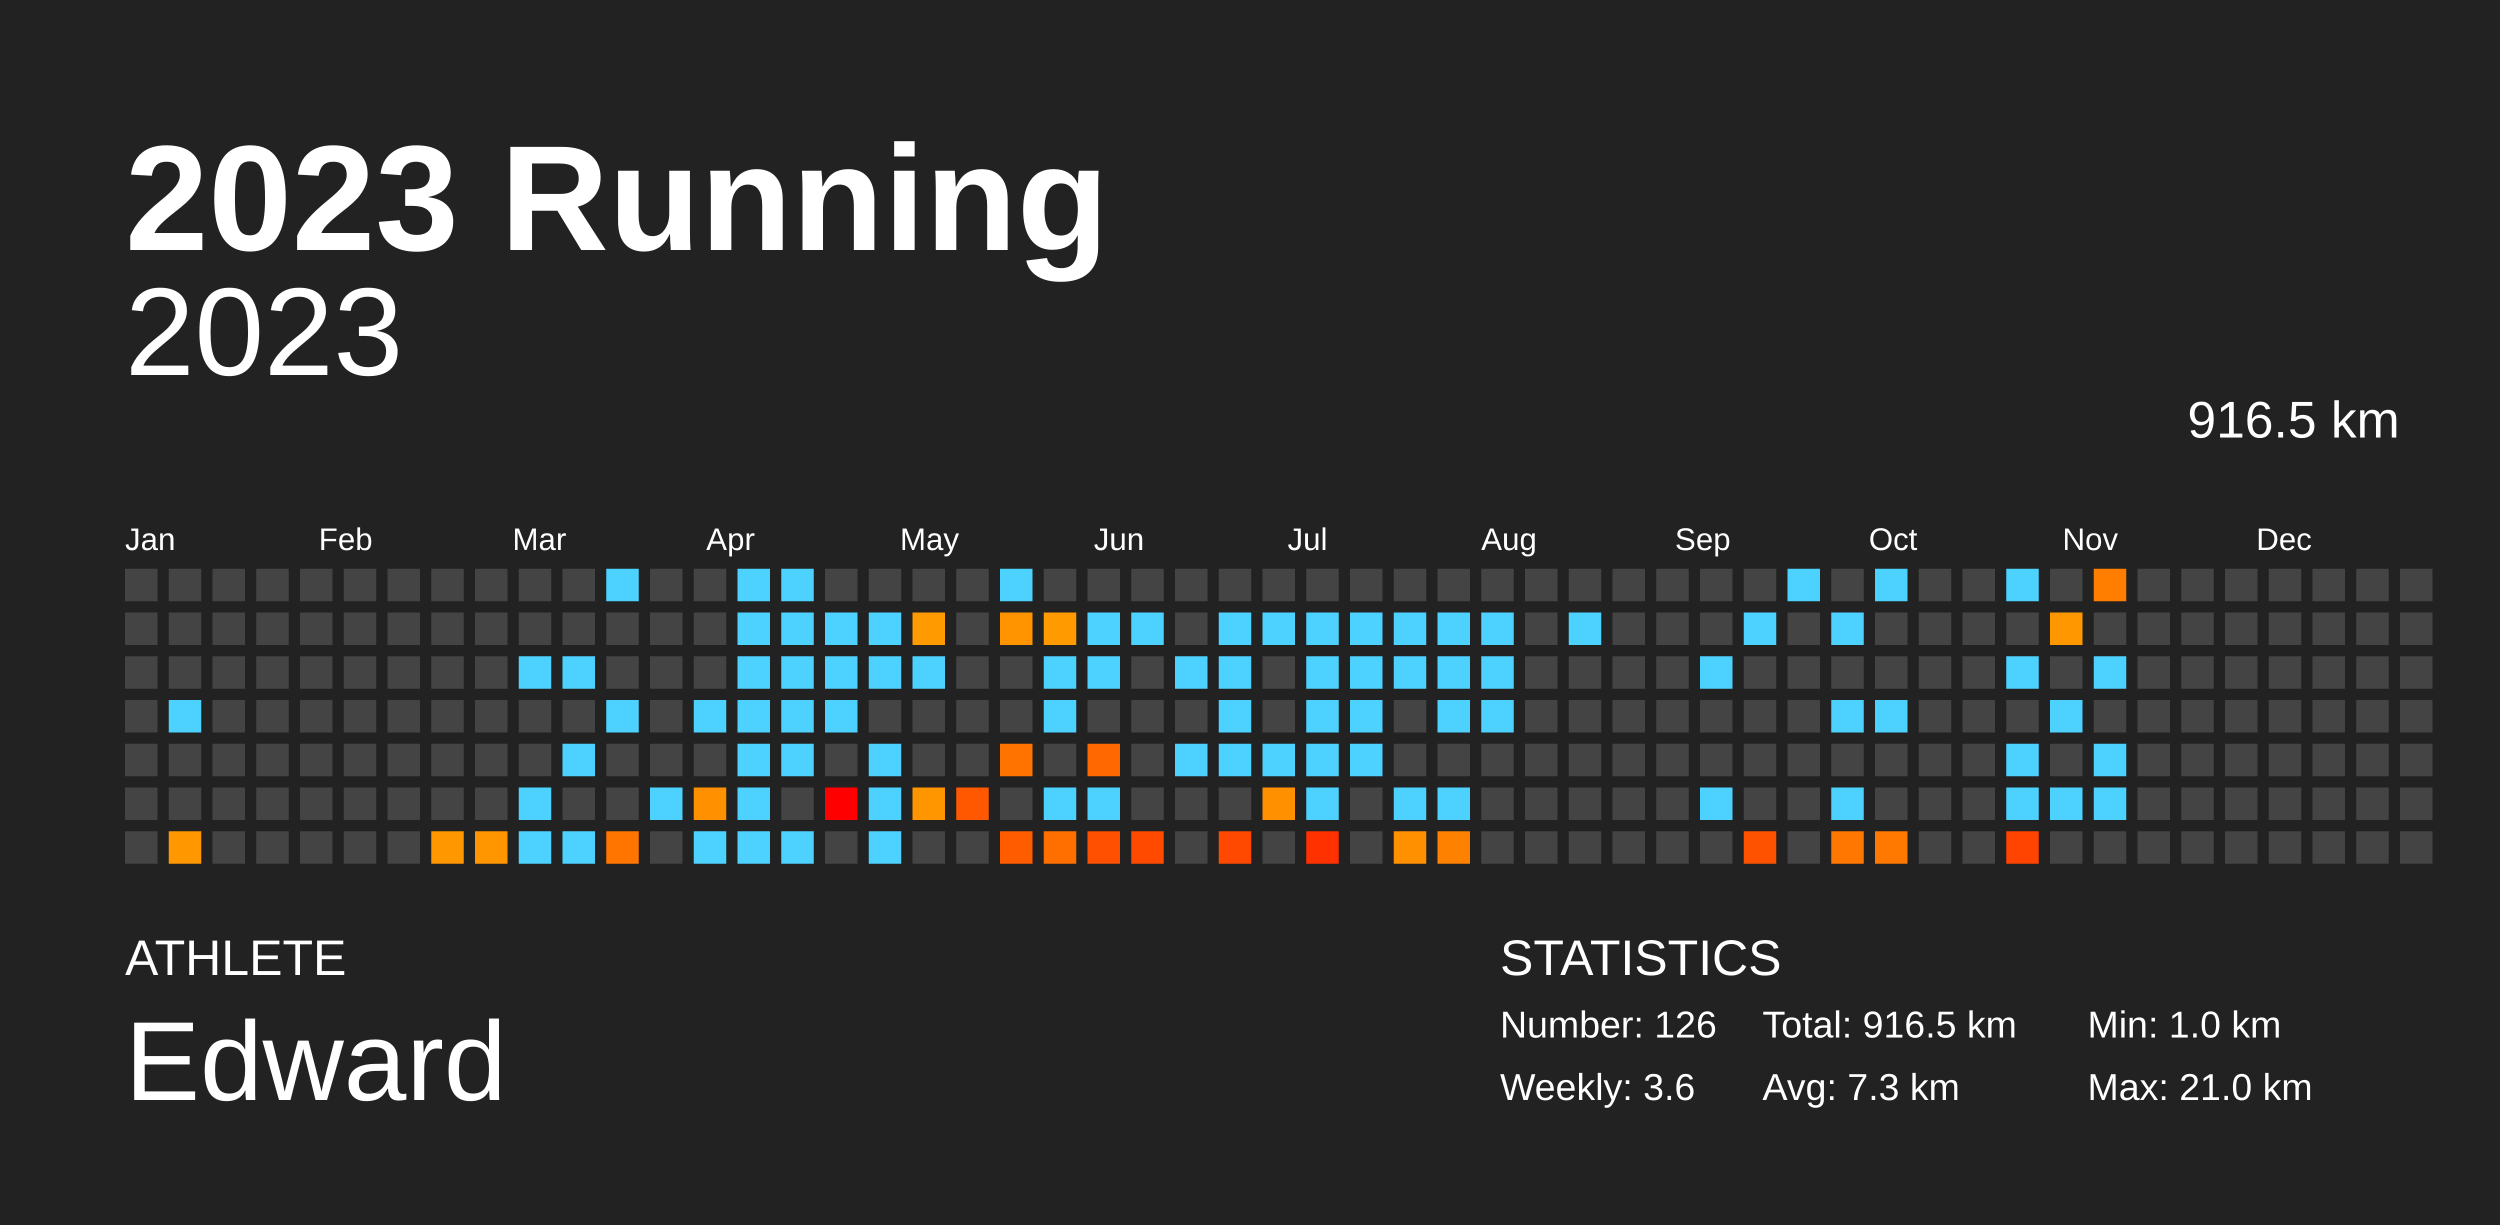
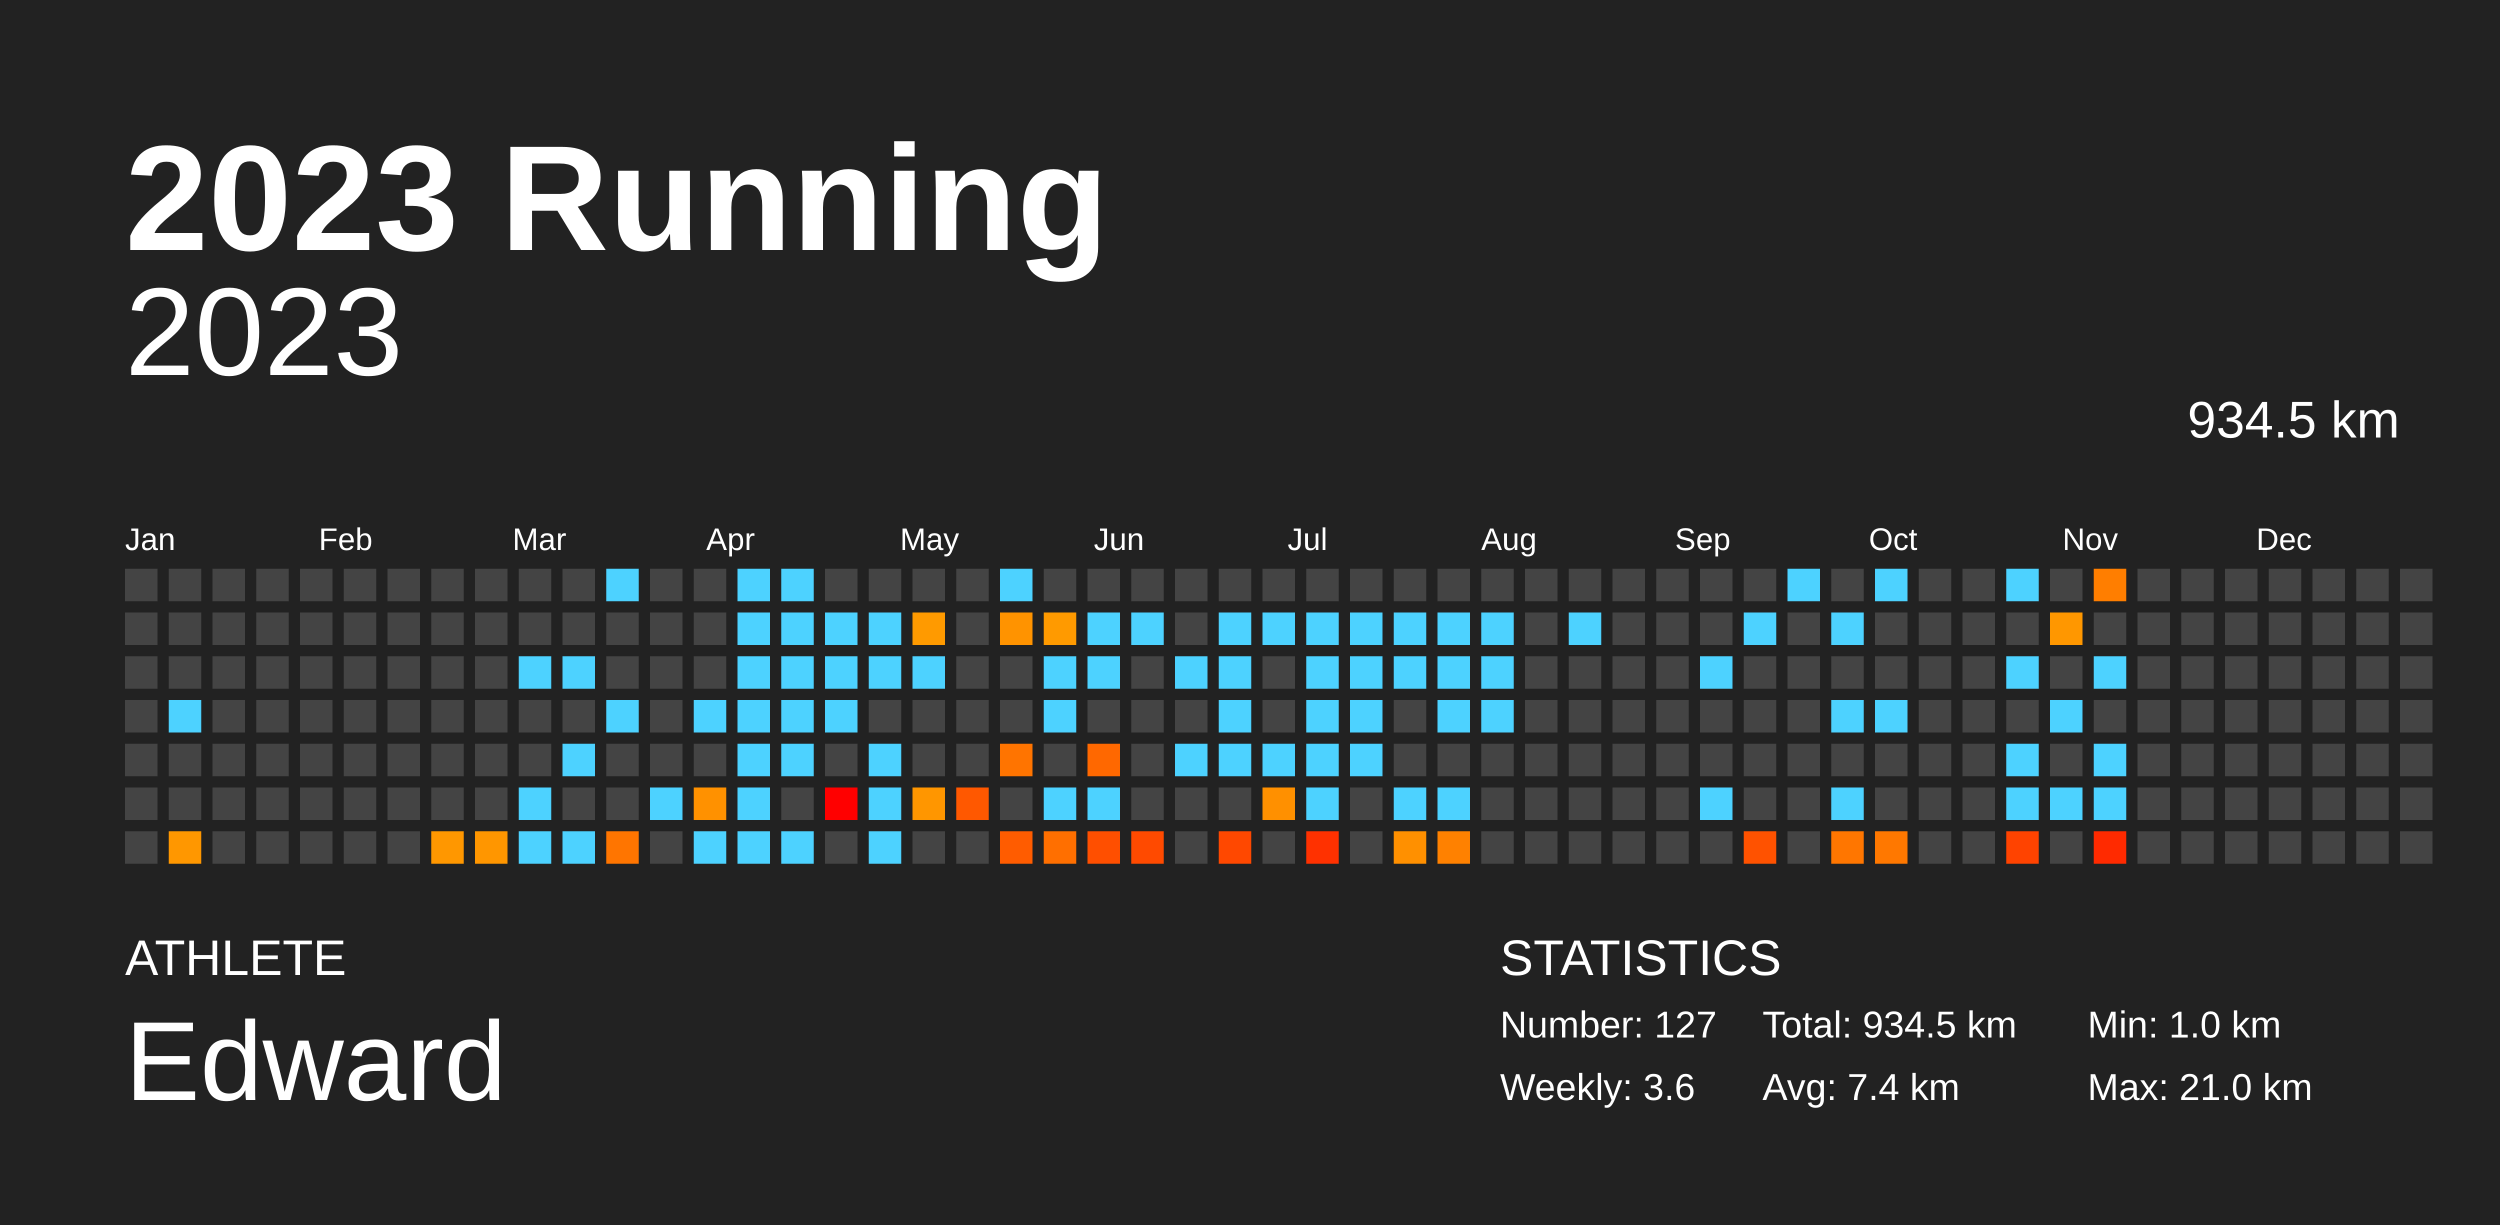
<svg xmlns="http://www.w3.org/2000/svg" baseProfile="full" height="98mm" version="1.1" viewBox="0,0,200,98" width="200mm">
  <defs />
  <rect fill="#222222" height="98" width="200" x="0" y="0" />
  <text fill="#FFFFFF" style="font-size:12px; font-family:Arial; font-weight:bold;" x="10" y="20">2023 Running</text>
  <text fill="#FFFFFF" style="font-size:4px; font-family:Arial" x="10" y="78">ATHLETE</text>
  <text fill="#FFFFFF" style="font-size:9px; font-family:Arial" x="10" y="88">Edward</text>
  <text fill="#FFFFFF" style="font-size:4px; font-family:Arial" x="120" y="78">STATISTICS</text>
-   <text fill="#FFFFFF" style="font-size:3px; font-family:Arial" x="120" y="83">Number: 126</text>
+   <text fill="#FFFFFF" style="font-size:3px; font-family:Arial" x="120" y="83">Number: 127</text>
  <text fill="#FFFFFF" style="font-size:3px; font-family:Arial" x="120" y="88">Weekly: 3.6</text>
-   <text fill="#FFFFFF" style="font-size:3px; font-family:Arial" x="141" y="83">Total: 916.5 km</text>
-   <text fill="#FFFFFF" style="font-size:3px; font-family:Arial" x="141" y="88">Avg: 7.3 km</text>
+   <text fill="#FFFFFF" style="font-size:3px; font-family:Arial" x="141" y="83">Total: 934.5 km</text>
+   <text fill="#FFFFFF" style="font-size:3px; font-family:Arial" x="141" y="88">Avg: 7.4 km</text>
  <text fill="#FFFFFF" style="font-size:3px; font-family:Arial" x="167" y="83">Min: 1.0 km</text>
  <text fill="#FFFFFF" style="font-size:3px; font-family:Arial" x="167" y="88">Max: 21.0 km</text>
  <text alignment-baseline="hanging" fill="#FFFFFF" style="font-size:10.0px; font-family:Arial;" x="10" y="30">2023</text>
-   <text alignment-baseline="hanging" fill="#FFFFFF" style="font-size:4.125px; font-family:Arial;" x="175" y="35">916.5 km</text>
+   <text alignment-baseline="hanging" fill="#FFFFFF" style="font-size:4.125px; font-family:Arial;" x="175" y="35">934.5 km</text>
  <text fill="#FFFFFF" style="font-size:2.5px; font-family:Arial" x="10.0" y="44">Jan</text>
  <text fill="#FFFFFF" style="font-size:2.5px; font-family:Arial" x="25.5" y="44">Feb</text>
  <text fill="#FFFFFF" style="font-size:2.5px; font-family:Arial" x="41.0" y="44">Mar</text>
  <text fill="#FFFFFF" style="font-size:2.5px; font-family:Arial" x="56.5" y="44">Apr</text>
  <text fill="#FFFFFF" style="font-size:2.5px; font-family:Arial" x="72.0" y="44">May</text>
  <text fill="#FFFFFF" style="font-size:2.5px; font-family:Arial" x="87.5" y="44">Jun</text>
  <text fill="#FFFFFF" style="font-size:2.5px; font-family:Arial" x="103.0" y="44">Jul</text>
  <text fill="#FFFFFF" style="font-size:2.5px; font-family:Arial" x="118.5" y="44">Aug</text>
  <text fill="#FFFFFF" style="font-size:2.5px; font-family:Arial" x="134.0" y="44">Sep</text>
  <text fill="#FFFFFF" style="font-size:2.5px; font-family:Arial" x="149.5" y="44">Oct</text>
  <text fill="#FFFFFF" style="font-size:2.5px; font-family:Arial" x="165.0" y="44">Nov</text>
  <text fill="#FFFFFF" style="font-size:2.5px; font-family:Arial" x="180.5" y="44">Dec</text>
  <rect fill="#444444" height="2.6" width="2.6" x="10.0" y="45.5" />
  <rect fill="#444444" height="2.6" width="2.6" x="10.0" y="49.0" />
  <rect fill="#444444" height="2.6" width="2.6" x="10.0" y="52.5" />
  <rect fill="#444444" height="2.6" width="2.6" x="10.0" y="56.0" />
  <rect fill="#444444" height="2.6" width="2.6" x="10.0" y="59.5" />
  <rect fill="#444444" height="2.6" width="2.6" x="10.0" y="63.0" />
  <rect fill="#444444" height="2.6" width="2.6" x="10.0" y="66.5" />
  <rect fill="#444444" height="2.6" width="2.6" x="13.5" y="45.5" />
  <rect fill="#444444" height="2.6" width="2.6" x="13.5" y="49.0" />
  <rect fill="#444444" height="2.6" width="2.6" x="13.5" y="52.5" />
  <rect fill="#4dd2ff" height="2.6" width="2.6" x="13.5" y="56.0" />
  <rect fill="#444444" height="2.6" width="2.6" x="13.5" y="59.5" />
  <rect fill="#444444" height="2.6" width="2.6" x="13.5" y="63.0" />
  <rect fill="#ff9700" height="2.6" width="2.6" x="13.5" y="66.5" />
  <rect fill="#444444" height="2.6" width="2.6" x="17.0" y="45.5" />
  <rect fill="#444444" height="2.6" width="2.6" x="17.0" y="49.0" />
  <rect fill="#444444" height="2.6" width="2.6" x="17.0" y="52.5" />
  <rect fill="#444444" height="2.6" width="2.6" x="17.0" y="56.0" />
  <rect fill="#444444" height="2.6" width="2.6" x="17.0" y="59.5" />
  <rect fill="#444444" height="2.6" width="2.6" x="17.0" y="63.0" />
  <rect fill="#444444" height="2.6" width="2.6" x="17.0" y="66.5" />
  <rect fill="#444444" height="2.6" width="2.6" x="20.5" y="45.5" />
  <rect fill="#444444" height="2.6" width="2.6" x="20.5" y="49.0" />
  <rect fill="#444444" height="2.6" width="2.6" x="20.5" y="52.5" />
  <rect fill="#444444" height="2.6" width="2.6" x="20.5" y="56.0" />
  <rect fill="#444444" height="2.6" width="2.6" x="20.5" y="59.5" />
  <rect fill="#444444" height="2.6" width="2.6" x="20.5" y="63.0" />
  <rect fill="#444444" height="2.6" width="2.6" x="20.5" y="66.5" />
  <rect fill="#444444" height="2.6" width="2.6" x="24.0" y="45.5" />
  <rect fill="#444444" height="2.6" width="2.6" x="24.0" y="49.0" />
  <rect fill="#444444" height="2.6" width="2.6" x="24.0" y="52.5" />
  <rect fill="#444444" height="2.6" width="2.6" x="24.0" y="56.0" />
  <rect fill="#444444" height="2.6" width="2.6" x="24.0" y="59.5" />
  <rect fill="#444444" height="2.6" width="2.6" x="24.0" y="63.0" />
  <rect fill="#444444" height="2.6" width="2.6" x="24.0" y="66.5" />
  <rect fill="#444444" height="2.6" width="2.6" x="27.5" y="45.5" />
  <rect fill="#444444" height="2.6" width="2.6" x="27.5" y="49.0" />
  <rect fill="#444444" height="2.6" width="2.6" x="27.5" y="52.5" />
  <rect fill="#444444" height="2.6" width="2.6" x="27.5" y="56.0" />
  <rect fill="#444444" height="2.6" width="2.6" x="27.5" y="59.5" />
  <rect fill="#444444" height="2.6" width="2.6" x="27.5" y="63.0" />
  <rect fill="#444444" height="2.6" width="2.6" x="27.5" y="66.5" />
  <rect fill="#444444" height="2.6" width="2.6" x="31.0" y="45.5" />
  <rect fill="#444444" height="2.6" width="2.6" x="31.0" y="49.0" />
  <rect fill="#444444" height="2.6" width="2.6" x="31.0" y="52.5" />
  <rect fill="#444444" height="2.6" width="2.6" x="31.0" y="56.0" />
  <rect fill="#444444" height="2.6" width="2.6" x="31.0" y="59.5" />
  <rect fill="#444444" height="2.6" width="2.6" x="31.0" y="63.0" />
  <rect fill="#444444" height="2.6" width="2.6" x="31.0" y="66.5" />
  <rect fill="#444444" height="2.6" width="2.6" x="34.5" y="45.5" />
  <rect fill="#444444" height="2.6" width="2.6" x="34.5" y="49.0" />
  <rect fill="#444444" height="2.6" width="2.6" x="34.5" y="52.5" />
  <rect fill="#444444" height="2.6" width="2.6" x="34.5" y="56.0" />
  <rect fill="#444444" height="2.6" width="2.6" x="34.5" y="59.5" />
  <rect fill="#444444" height="2.6" width="2.6" x="34.5" y="63.0" />
  <rect fill="#ff9700" height="2.6" width="2.6" x="34.5" y="66.5" />
  <rect fill="#444444" height="2.6" width="2.6" x="38.0" y="45.5" />
  <rect fill="#444444" height="2.6" width="2.6" x="38.0" y="49.0" />
  <rect fill="#444444" height="2.6" width="2.6" x="38.0" y="52.5" />
  <rect fill="#444444" height="2.6" width="2.6" x="38.0" y="56.0" />
  <rect fill="#444444" height="2.6" width="2.6" x="38.0" y="59.5" />
  <rect fill="#444444" height="2.6" width="2.6" x="38.0" y="63.0" />
  <rect fill="#ff9600" height="2.6" width="2.6" x="38.0" y="66.5" />
  <rect fill="#444444" height="2.6" width="2.6" x="41.5" y="45.5" />
  <rect fill="#444444" height="2.6" width="2.6" x="41.5" y="49.0" />
  <rect fill="#4dd2ff" height="2.6" width="2.6" x="41.5" y="52.5" />
  <rect fill="#444444" height="2.6" width="2.6" x="41.5" y="56.0" />
  <rect fill="#444444" height="2.6" width="2.6" x="41.5" y="59.5" />
  <rect fill="#4dd2ff" height="2.6" width="2.6" x="41.5" y="63.0" />
  <rect fill="#4dd2ff" height="2.6" width="2.6" x="41.5" y="66.5" />
  <rect fill="#444444" height="2.6" width="2.6" x="45.0" y="45.5" />
  <rect fill="#444444" height="2.6" width="2.6" x="45.0" y="49.0" />
  <rect fill="#4dd2ff" height="2.6" width="2.6" x="45.0" y="52.5" />
  <rect fill="#444444" height="2.6" width="2.6" x="45.0" y="56.0" />
  <rect fill="#4dd2ff" height="2.6" width="2.6" x="45.0" y="59.5" />
  <rect fill="#444444" height="2.6" width="2.6" x="45.0" y="63.0" />
  <rect fill="#4dd2ff" height="2.6" width="2.6" x="45.0" y="66.5" />
  <rect fill="#4dd2ff" height="2.6" width="2.6" x="48.5" y="45.5" />
  <rect fill="#444444" height="2.6" width="2.6" x="48.5" y="49.0" />
  <rect fill="#444444" height="2.6" width="2.6" x="48.5" y="52.5" />
  <rect fill="#4dd2ff" height="2.6" width="2.6" x="48.5" y="56.0" />
  <rect fill="#444444" height="2.6" width="2.6" x="48.5" y="59.5" />
  <rect fill="#444444" height="2.6" width="2.6" x="48.5" y="63.0" />
  <rect fill="#ff7500" height="2.6" width="2.6" x="48.5" y="66.5" />
  <rect fill="#444444" height="2.6" width="2.6" x="52.0" y="45.5" />
  <rect fill="#444444" height="2.6" width="2.6" x="52.0" y="49.0" />
  <rect fill="#444444" height="2.6" width="2.6" x="52.0" y="52.5" />
  <rect fill="#444444" height="2.6" width="2.6" x="52.0" y="56.0" />
  <rect fill="#444444" height="2.6" width="2.6" x="52.0" y="59.5" />
  <rect fill="#4dd2ff" height="2.6" width="2.6" x="52.0" y="63.0" />
  <rect fill="#444444" height="2.6" width="2.6" x="52.0" y="66.5" />
  <rect fill="#444444" height="2.6" width="2.6" x="55.5" y="45.5" />
  <rect fill="#444444" height="2.6" width="2.6" x="55.5" y="49.0" />
  <rect fill="#444444" height="2.6" width="2.6" x="55.5" y="52.5" />
  <rect fill="#4dd2ff" height="2.6" width="2.6" x="55.5" y="56.0" />
  <rect fill="#444444" height="2.6" width="2.6" x="55.5" y="59.5" />
  <rect fill="#ff9100" height="2.6" width="2.6" x="55.5" y="63.0" />
  <rect fill="#4dd2ff" height="2.6" width="2.6" x="55.5" y="66.5" />
  <rect fill="#4dd2ff" height="2.6" width="2.6" x="59.0" y="45.5" />
  <rect fill="#4dd2ff" height="2.6" width="2.6" x="59.0" y="49.0" />
  <rect fill="#4dd2ff" height="2.6" width="2.6" x="59.0" y="52.5" />
  <rect fill="#4dd2ff" height="2.6" width="2.6" x="59.0" y="56.0" />
  <rect fill="#4dd2ff" height="2.6" width="2.6" x="59.0" y="59.5" />
  <rect fill="#4dd2ff" height="2.6" width="2.6" x="59.0" y="63.0" />
  <rect fill="#4dd2ff" height="2.6" width="2.6" x="59.0" y="66.5" />
  <rect fill="#4dd2ff" height="2.6" width="2.6" x="62.5" y="45.5" />
  <rect fill="#4dd2ff" height="2.6" width="2.6" x="62.5" y="49.0" />
  <rect fill="#4dd2ff" height="2.6" width="2.6" x="62.5" y="52.5" />
  <rect fill="#4dd2ff" height="2.6" width="2.6" x="62.5" y="56.0" />
  <rect fill="#4dd2ff" height="2.6" width="2.6" x="62.5" y="59.5" />
  <rect fill="#444444" height="2.6" width="2.6" x="62.5" y="63.0" />
  <rect fill="#4dd2ff" height="2.6" width="2.6" x="62.5" y="66.5" />
  <rect fill="#444444" height="2.6" width="2.6" x="66.0" y="45.5" />
  <rect fill="#4dd2ff" height="2.6" width="2.6" x="66.0" y="49.0" />
  <rect fill="#4dd2ff" height="2.6" width="2.6" x="66.0" y="52.5" />
  <rect fill="#4dd2ff" height="2.6" width="2.6" x="66.0" y="56.0" />
  <rect fill="#444444" height="2.6" width="2.6" x="66.0" y="59.5" />
  <rect fill="red" height="2.6" width="2.6" x="66.0" y="63.0" />
  <rect fill="#444444" height="2.6" width="2.6" x="66.0" y="66.5" />
  <rect fill="#444444" height="2.6" width="2.6" x="69.5" y="45.5" />
  <rect fill="#4dd2ff" height="2.6" width="2.6" x="69.5" y="49.0" />
  <rect fill="#4dd2ff" height="2.6" width="2.6" x="69.5" y="52.5" />
  <rect fill="#444444" height="2.6" width="2.6" x="69.5" y="56.0" />
  <rect fill="#4dd2ff" height="2.6" width="2.6" x="69.5" y="59.5" />
  <rect fill="#4dd2ff" height="2.6" width="2.6" x="69.5" y="63.0" />
  <rect fill="#4dd2ff" height="2.6" width="2.6" x="69.5" y="66.5" />
  <rect fill="#444444" height="2.6" width="2.6" x="73.0" y="45.5" />
  <rect fill="#ff9a00" height="2.6" width="2.6" x="73.0" y="49.0" />
  <rect fill="#4dd2ff" height="2.6" width="2.6" x="73.0" y="52.5" />
  <rect fill="#444444" height="2.6" width="2.6" x="73.0" y="56.0" />
  <rect fill="#444444" height="2.6" width="2.6" x="73.0" y="59.5" />
  <rect fill="#ff9600" height="2.6" width="2.6" x="73.0" y="63.0" />
  <rect fill="#444444" height="2.6" width="2.6" x="73.0" y="66.5" />
  <rect fill="#444444" height="2.6" width="2.6" x="76.5" y="45.5" />
  <rect fill="#444444" height="2.6" width="2.6" x="76.5" y="49.0" />
  <rect fill="#444444" height="2.6" width="2.6" x="76.5" y="52.5" />
  <rect fill="#444444" height="2.6" width="2.6" x="76.5" y="56.0" />
  <rect fill="#444444" height="2.6" width="2.6" x="76.5" y="59.5" />
  <rect fill="#ff5800" height="2.6" width="2.6" x="76.5" y="63.0" />
  <rect fill="#444444" height="2.6" width="2.6" x="76.5" y="66.5" />
  <rect fill="#4dd2ff" height="2.6" width="2.6" x="80.0" y="45.5" />
  <rect fill="#ff9300" height="2.6" width="2.6" x="80.0" y="49.0" />
  <rect fill="#444444" height="2.6" width="2.6" x="80.0" y="52.5" />
  <rect fill="#444444" height="2.6" width="2.6" x="80.0" y="56.0" />
  <rect fill="#ff7400" height="2.6" width="2.6" x="80.0" y="59.5" />
  <rect fill="#444444" height="2.6" width="2.6" x="80.0" y="63.0" />
  <rect fill="#ff5c00" height="2.6" width="2.6" x="80.0" y="66.5" />
  <rect fill="#444444" height="2.6" width="2.6" x="83.5" y="45.5" />
  <rect fill="#ff9a00" height="2.6" width="2.6" x="83.5" y="49.0" />
  <rect fill="#4dd2ff" height="2.6" width="2.6" x="83.5" y="52.5" />
  <rect fill="#4dd2ff" height="2.6" width="2.6" x="83.5" y="56.0" />
  <rect fill="#444444" height="2.6" width="2.6" x="83.5" y="59.5" />
  <rect fill="#4dd2ff" height="2.6" width="2.6" x="83.5" y="63.0" />
  <rect fill="#ff6f00" height="2.6" width="2.6" x="83.5" y="66.5" />
  <rect fill="#444444" height="2.6" width="2.6" x="87.0" y="45.5" />
  <rect fill="#4dd2ff" height="2.6" width="2.6" x="87.0" y="49.0" />
  <rect fill="#4dd2ff" height="2.6" width="2.6" x="87.0" y="52.5" />
  <rect fill="#444444" height="2.6" width="2.6" x="87.0" y="56.0" />
  <rect fill="#ff6800" height="2.6" width="2.6" x="87.0" y="59.5" />
  <rect fill="#4dd2ff" height="2.6" width="2.6" x="87.0" y="63.0" />
  <rect fill="#ff4f00" height="2.6" width="2.6" x="87.0" y="66.5" />
  <rect fill="#444444" height="2.6" width="2.6" x="90.5" y="45.5" />
  <rect fill="#4dd2ff" height="2.6" width="2.6" x="90.5" y="49.0" />
  <rect fill="#444444" height="2.6" width="2.6" x="90.5" y="52.5" />
  <rect fill="#444444" height="2.6" width="2.6" x="90.5" y="56.0" />
  <rect fill="#444444" height="2.6" width="2.6" x="90.5" y="59.5" />
  <rect fill="#444444" height="2.6" width="2.6" x="90.5" y="63.0" />
  <rect fill="#ff4a00" height="2.6" width="2.6" x="90.5" y="66.5" />
  <rect fill="#444444" height="2.6" width="2.6" x="94.0" y="45.5" />
  <rect fill="#444444" height="2.6" width="2.6" x="94.0" y="49.0" />
  <rect fill="#4dd2ff" height="2.6" width="2.6" x="94.0" y="52.5" />
  <rect fill="#444444" height="2.6" width="2.6" x="94.0" y="56.0" />
  <rect fill="#4dd2ff" height="2.6" width="2.6" x="94.0" y="59.5" />
  <rect fill="#444444" height="2.6" width="2.6" x="94.0" y="63.0" />
  <rect fill="#444444" height="2.6" width="2.6" x="94.0" y="66.5" />
  <rect fill="#444444" height="2.6" width="2.6" x="97.5" y="45.5" />
  <rect fill="#4dd2ff" height="2.6" width="2.6" x="97.5" y="49.0" />
  <rect fill="#4dd2ff" height="2.6" width="2.6" x="97.5" y="52.5" />
  <rect fill="#4dd2ff" height="2.6" width="2.6" x="97.5" y="56.0" />
  <rect fill="#4dd2ff" height="2.6" width="2.6" x="97.5" y="59.5" />
  <rect fill="#444444" height="2.6" width="2.6" x="97.5" y="63.0" />
  <rect fill="#ff4800" height="2.6" width="2.6" x="97.5" y="66.5" />
  <rect fill="#444444" height="2.6" width="2.6" x="101.0" y="45.5" />
  <rect fill="#4dd2ff" height="2.6" width="2.6" x="101.0" y="49.0" />
  <rect fill="#444444" height="2.6" width="2.6" x="101.0" y="52.5" />
  <rect fill="#444444" height="2.6" width="2.6" x="101.0" y="56.0" />
  <rect fill="#4dd2ff" height="2.6" width="2.6" x="101.0" y="59.5" />
  <rect fill="#ff9000" height="2.6" width="2.6" x="101.0" y="63.0" />
  <rect fill="#444444" height="2.6" width="2.6" x="101.0" y="66.5" />
  <rect fill="#444444" height="2.6" width="2.6" x="104.5" y="45.5" />
  <rect fill="#4dd2ff" height="2.6" width="2.6" x="104.5" y="49.0" />
  <rect fill="#4dd2ff" height="2.6" width="2.6" x="104.5" y="52.5" />
  <rect fill="#4dd2ff" height="2.6" width="2.6" x="104.5" y="56.0" />
  <rect fill="#4dd2ff" height="2.6" width="2.6" x="104.5" y="59.5" />
  <rect fill="#4dd2ff" height="2.6" width="2.6" x="104.5" y="63.0" />
  <rect fill="#ff3100" height="2.6" width="2.6" x="104.5" y="66.5" />
  <rect fill="#444444" height="2.6" width="2.6" x="108.0" y="45.5" />
  <rect fill="#4dd2ff" height="2.6" width="2.6" x="108.0" y="49.0" />
  <rect fill="#4dd2ff" height="2.6" width="2.6" x="108.0" y="52.5" />
  <rect fill="#4dd2ff" height="2.6" width="2.6" x="108.0" y="56.0" />
  <rect fill="#4dd2ff" height="2.6" width="2.6" x="108.0" y="59.5" />
  <rect fill="#444444" height="2.6" width="2.6" x="108.0" y="63.0" />
  <rect fill="#444444" height="2.6" width="2.6" x="108.0" y="66.5" />
  <rect fill="#444444" height="2.6" width="2.6" x="111.5" y="45.5" />
  <rect fill="#4dd2ff" height="2.6" width="2.6" x="111.5" y="49.0" />
  <rect fill="#4dd2ff" height="2.6" width="2.6" x="111.5" y="52.5" />
  <rect fill="#444444" height="2.6" width="2.6" x="111.5" y="56.0" />
  <rect fill="#444444" height="2.6" width="2.6" x="111.5" y="59.5" />
  <rect fill="#4dd2ff" height="2.6" width="2.6" x="111.5" y="63.0" />
  <rect fill="#ff9000" height="2.6" width="2.6" x="111.5" y="66.5" />
  <rect fill="#444444" height="2.6" width="2.6" x="115.0" y="45.5" />
  <rect fill="#4dd2ff" height="2.6" width="2.6" x="115.0" y="49.0" />
  <rect fill="#4dd2ff" height="2.6" width="2.6" x="115.0" y="52.5" />
  <rect fill="#4dd2ff" height="2.6" width="2.6" x="115.0" y="56.0" />
  <rect fill="#444444" height="2.6" width="2.6" x="115.0" y="59.5" />
  <rect fill="#4dd2ff" height="2.6" width="2.6" x="115.0" y="63.0" />
  <rect fill="#ff8100" height="2.6" width="2.6" x="115.0" y="66.5" />
  <rect fill="#444444" height="2.6" width="2.6" x="118.5" y="45.5" />
  <rect fill="#4dd2ff" height="2.6" width="2.6" x="118.5" y="49.0" />
  <rect fill="#4dd2ff" height="2.6" width="2.6" x="118.5" y="52.5" />
  <rect fill="#4dd2ff" height="2.6" width="2.6" x="118.5" y="56.0" />
  <rect fill="#444444" height="2.6" width="2.6" x="118.5" y="59.5" />
  <rect fill="#444444" height="2.6" width="2.6" x="118.5" y="63.0" />
  <rect fill="#444444" height="2.6" width="2.6" x="118.5" y="66.5" />
  <rect fill="#444444" height="2.6" width="2.6" x="122.0" y="45.5" />
  <rect fill="#444444" height="2.6" width="2.6" x="122.0" y="49.0" />
  <rect fill="#444444" height="2.6" width="2.6" x="122.0" y="52.5" />
  <rect fill="#444444" height="2.6" width="2.6" x="122.0" y="56.0" />
  <rect fill="#444444" height="2.6" width="2.6" x="122.0" y="59.5" />
  <rect fill="#444444" height="2.6" width="2.6" x="122.0" y="63.0" />
  <rect fill="#444444" height="2.6" width="2.6" x="122.0" y="66.5" />
  <rect fill="#444444" height="2.6" width="2.6" x="125.5" y="45.5" />
  <rect fill="#4dd2ff" height="2.6" width="2.6" x="125.5" y="49.0" />
  <rect fill="#444444" height="2.6" width="2.6" x="125.5" y="52.5" />
  <rect fill="#444444" height="2.6" width="2.6" x="125.5" y="56.0" />
  <rect fill="#444444" height="2.6" width="2.6" x="125.5" y="59.5" />
  <rect fill="#444444" height="2.6" width="2.6" x="125.5" y="63.0" />
  <rect fill="#444444" height="2.6" width="2.6" x="125.5" y="66.5" />
  <rect fill="#444444" height="2.6" width="2.6" x="129.0" y="45.5" />
  <rect fill="#444444" height="2.6" width="2.6" x="129.0" y="49.0" />
  <rect fill="#444444" height="2.6" width="2.6" x="129.0" y="52.5" />
  <rect fill="#444444" height="2.6" width="2.6" x="129.0" y="56.0" />
  <rect fill="#444444" height="2.6" width="2.6" x="129.0" y="59.5" />
  <rect fill="#444444" height="2.6" width="2.6" x="129.0" y="63.0" />
  <rect fill="#444444" height="2.6" width="2.6" x="129.0" y="66.5" />
  <rect fill="#444444" height="2.6" width="2.6" x="132.5" y="45.5" />
  <rect fill="#444444" height="2.6" width="2.6" x="132.5" y="49.0" />
  <rect fill="#444444" height="2.6" width="2.6" x="132.5" y="52.5" />
  <rect fill="#444444" height="2.6" width="2.6" x="132.5" y="56.0" />
  <rect fill="#444444" height="2.6" width="2.6" x="132.5" y="59.5" />
  <rect fill="#444444" height="2.6" width="2.6" x="132.5" y="63.0" />
  <rect fill="#444444" height="2.6" width="2.6" x="132.5" y="66.5" />
  <rect fill="#444444" height="2.6" width="2.6" x="136.0" y="45.5" />
  <rect fill="#444444" height="2.6" width="2.6" x="136.0" y="49.0" />
  <rect fill="#4dd2ff" height="2.6" width="2.6" x="136.0" y="52.5" />
  <rect fill="#444444" height="2.6" width="2.6" x="136.0" y="56.0" />
  <rect fill="#444444" height="2.6" width="2.6" x="136.0" y="59.5" />
  <rect fill="#4dd2ff" height="2.6" width="2.6" x="136.0" y="63.0" />
  <rect fill="#444444" height="2.6" width="2.6" x="136.0" y="66.5" />
  <rect fill="#444444" height="2.6" width="2.6" x="139.5" y="45.5" />
  <rect fill="#4dd2ff" height="2.6" width="2.6" x="139.5" y="49.0" />
  <rect fill="#444444" height="2.6" width="2.6" x="139.5" y="52.5" />
  <rect fill="#444444" height="2.6" width="2.6" x="139.5" y="56.0" />
  <rect fill="#444444" height="2.6" width="2.6" x="139.5" y="59.5" />
  <rect fill="#444444" height="2.6" width="2.6" x="139.5" y="63.0" />
  <rect fill="#ff5200" height="2.6" width="2.6" x="139.5" y="66.5" />
  <rect fill="#4dd2ff" height="2.6" width="2.6" x="143.0" y="45.5" />
  <rect fill="#444444" height="2.6" width="2.6" x="143.0" y="49.0" />
  <rect fill="#444444" height="2.6" width="2.6" x="143.0" y="52.5" />
  <rect fill="#444444" height="2.6" width="2.6" x="143.0" y="56.0" />
  <rect fill="#444444" height="2.6" width="2.6" x="143.0" y="59.5" />
  <rect fill="#444444" height="2.6" width="2.6" x="143.0" y="63.0" />
  <rect fill="#444444" height="2.6" width="2.6" x="143.0" y="66.5" />
  <rect fill="#444444" height="2.6" width="2.6" x="146.5" y="45.5" />
  <rect fill="#4dd2ff" height="2.6" width="2.6" x="146.5" y="49.0" />
  <rect fill="#444444" height="2.6" width="2.6" x="146.5" y="52.5" />
  <rect fill="#4dd2ff" height="2.6" width="2.6" x="146.5" y="56.0" />
  <rect fill="#444444" height="2.6" width="2.6" x="146.5" y="59.5" />
  <rect fill="#4dd2ff" height="2.6" width="2.6" x="146.5" y="63.0" />
  <rect fill="#ff7600" height="2.6" width="2.6" x="146.5" y="66.5" />
  <rect fill="#4dd2ff" height="2.6" width="2.6" x="150.0" y="45.5" />
  <rect fill="#444444" height="2.6" width="2.6" x="150.0" y="49.0" />
  <rect fill="#444444" height="2.6" width="2.6" x="150.0" y="52.5" />
  <rect fill="#4dd2ff" height="2.6" width="2.6" x="150.0" y="56.0" />
  <rect fill="#444444" height="2.6" width="2.6" x="150.0" y="59.5" />
  <rect fill="#444444" height="2.6" width="2.6" x="150.0" y="63.0" />
  <rect fill="#ff7800" height="2.6" width="2.6" x="150.0" y="66.5" />
  <rect fill="#444444" height="2.6" width="2.6" x="153.5" y="45.5" />
  <rect fill="#444444" height="2.6" width="2.6" x="153.5" y="49.0" />
  <rect fill="#444444" height="2.6" width="2.6" x="153.5" y="52.5" />
  <rect fill="#444444" height="2.6" width="2.6" x="153.5" y="56.0" />
  <rect fill="#444444" height="2.6" width="2.6" x="153.5" y="59.5" />
  <rect fill="#444444" height="2.6" width="2.6" x="153.5" y="63.0" />
  <rect fill="#444444" height="2.6" width="2.6" x="153.5" y="66.5" />
  <rect fill="#444444" height="2.6" width="2.6" x="157.0" y="45.5" />
  <rect fill="#444444" height="2.6" width="2.6" x="157.0" y="49.0" />
  <rect fill="#444444" height="2.6" width="2.6" x="157.0" y="52.5" />
  <rect fill="#444444" height="2.6" width="2.6" x="157.0" y="56.0" />
  <rect fill="#444444" height="2.6" width="2.6" x="157.0" y="59.5" />
  <rect fill="#444444" height="2.6" width="2.6" x="157.0" y="63.0" />
  <rect fill="#444444" height="2.6" width="2.6" x="157.0" y="66.5" />
  <rect fill="#4dd2ff" height="2.6" width="2.6" x="160.5" y="45.5" />
  <rect fill="#444444" height="2.6" width="2.6" x="160.5" y="49.0" />
  <rect fill="#4dd2ff" height="2.6" width="2.6" x="160.5" y="52.5" />
  <rect fill="#444444" height="2.6" width="2.6" x="160.5" y="56.0" />
  <rect fill="#4dd2ff" height="2.6" width="2.6" x="160.5" y="59.5" />
  <rect fill="#4dd2ff" height="2.6" width="2.6" x="160.5" y="63.0" />
  <rect fill="#ff4300" height="2.6" width="2.6" x="160.5" y="66.5" />
  <rect fill="#444444" height="2.6" width="2.6" x="164.0" y="45.5" />
  <rect fill="#ff9700" height="2.6" width="2.6" x="164.0" y="49.0" />
  <rect fill="#444444" height="2.6" width="2.6" x="164.0" y="52.5" />
  <rect fill="#4dd2ff" height="2.6" width="2.6" x="164.0" y="56.0" />
  <rect fill="#444444" height="2.6" width="2.6" x="164.0" y="59.5" />
  <rect fill="#4dd2ff" height="2.6" width="2.6" x="164.0" y="63.0" />
  <rect fill="#444444" height="2.6" width="2.6" x="164.0" y="66.5" />
  <rect fill="#ff7e00" height="2.6" width="2.6" x="167.5" y="45.5" />
  <rect fill="#444444" height="2.6" width="2.6" x="167.5" y="49.0" />
  <rect fill="#4dd2ff" height="2.6" width="2.6" x="167.5" y="52.5" />
  <rect fill="#444444" height="2.6" width="2.6" x="167.5" y="56.0" />
  <rect fill="#4dd2ff" height="2.6" width="2.6" x="167.5" y="59.5" />
  <rect fill="#4dd2ff" height="2.6" width="2.6" x="167.5" y="63.0" />
-   <rect fill="#444444" height="2.6" width="2.6" x="167.5" y="66.5" />
+   <rect fill="#ff2a00" height="2.6" width="2.6" x="167.5" y="66.5" />
  <rect fill="#444444" height="2.6" width="2.6" x="171.0" y="45.5" />
  <rect fill="#444444" height="2.6" width="2.6" x="171.0" y="49.0" />
  <rect fill="#444444" height="2.6" width="2.6" x="171.0" y="52.5" />
  <rect fill="#444444" height="2.6" width="2.6" x="171.0" y="56.0" />
  <rect fill="#444444" height="2.6" width="2.6" x="171.0" y="59.5" />
  <rect fill="#444444" height="2.6" width="2.6" x="171.0" y="63.0" />
  <rect fill="#444444" height="2.6" width="2.6" x="171.0" y="66.5" />
  <rect fill="#444444" height="2.6" width="2.6" x="174.5" y="45.5" />
  <rect fill="#444444" height="2.6" width="2.6" x="174.5" y="49.0" />
  <rect fill="#444444" height="2.6" width="2.6" x="174.5" y="52.5" />
  <rect fill="#444444" height="2.6" width="2.6" x="174.5" y="56.0" />
  <rect fill="#444444" height="2.6" width="2.6" x="174.5" y="59.5" />
  <rect fill="#444444" height="2.6" width="2.6" x="174.5" y="63.0" />
  <rect fill="#444444" height="2.6" width="2.6" x="174.5" y="66.5" />
  <rect fill="#444444" height="2.6" width="2.6" x="178.0" y="45.5" />
  <rect fill="#444444" height="2.6" width="2.6" x="178.0" y="49.0" />
  <rect fill="#444444" height="2.6" width="2.6" x="178.0" y="52.5" />
  <rect fill="#444444" height="2.6" width="2.6" x="178.0" y="56.0" />
  <rect fill="#444444" height="2.6" width="2.6" x="178.0" y="59.5" />
  <rect fill="#444444" height="2.6" width="2.6" x="178.0" y="63.0" />
  <rect fill="#444444" height="2.6" width="2.6" x="178.0" y="66.5" />
  <rect fill="#444444" height="2.6" width="2.6" x="181.5" y="45.5" />
  <rect fill="#444444" height="2.6" width="2.6" x="181.5" y="49.0" />
  <rect fill="#444444" height="2.6" width="2.6" x="181.5" y="52.5" />
  <rect fill="#444444" height="2.6" width="2.6" x="181.5" y="56.0" />
  <rect fill="#444444" height="2.6" width="2.6" x="181.5" y="59.5" />
  <rect fill="#444444" height="2.6" width="2.6" x="181.5" y="63.0" />
  <rect fill="#444444" height="2.6" width="2.6" x="181.5" y="66.5" />
  <rect fill="#444444" height="2.6" width="2.6" x="185.0" y="45.5" />
  <rect fill="#444444" height="2.6" width="2.6" x="185.0" y="49.0" />
  <rect fill="#444444" height="2.6" width="2.6" x="185.0" y="52.5" />
  <rect fill="#444444" height="2.6" width="2.6" x="185.0" y="56.0" />
  <rect fill="#444444" height="2.6" width="2.6" x="185.0" y="59.5" />
  <rect fill="#444444" height="2.6" width="2.6" x="185.0" y="63.0" />
  <rect fill="#444444" height="2.6" width="2.6" x="185.0" y="66.5" />
  <rect fill="#444444" height="2.6" width="2.6" x="188.5" y="45.5" />
  <rect fill="#444444" height="2.6" width="2.6" x="188.5" y="49.0" />
  <rect fill="#444444" height="2.6" width="2.6" x="188.5" y="52.5" />
  <rect fill="#444444" height="2.6" width="2.6" x="188.5" y="56.0" />
  <rect fill="#444444" height="2.6" width="2.6" x="188.5" y="59.5" />
  <rect fill="#444444" height="2.6" width="2.6" x="188.5" y="63.0" />
  <rect fill="#444444" height="2.6" width="2.6" x="188.5" y="66.5" />
  <rect fill="#444444" height="2.6" width="2.6" x="192.0" y="45.5" />
  <rect fill="#444444" height="2.6" width="2.6" x="192.0" y="49.0" />
  <rect fill="#444444" height="2.6" width="2.6" x="192.0" y="52.5" />
  <rect fill="#444444" height="2.6" width="2.6" x="192.0" y="56.0" />
  <rect fill="#444444" height="2.6" width="2.6" x="192.0" y="59.5" />
  <rect fill="#444444" height="2.6" width="2.6" x="192.0" y="63.0" />
  <rect fill="#444444" height="2.6" width="2.6" x="192.0" y="66.5" />
</svg>
